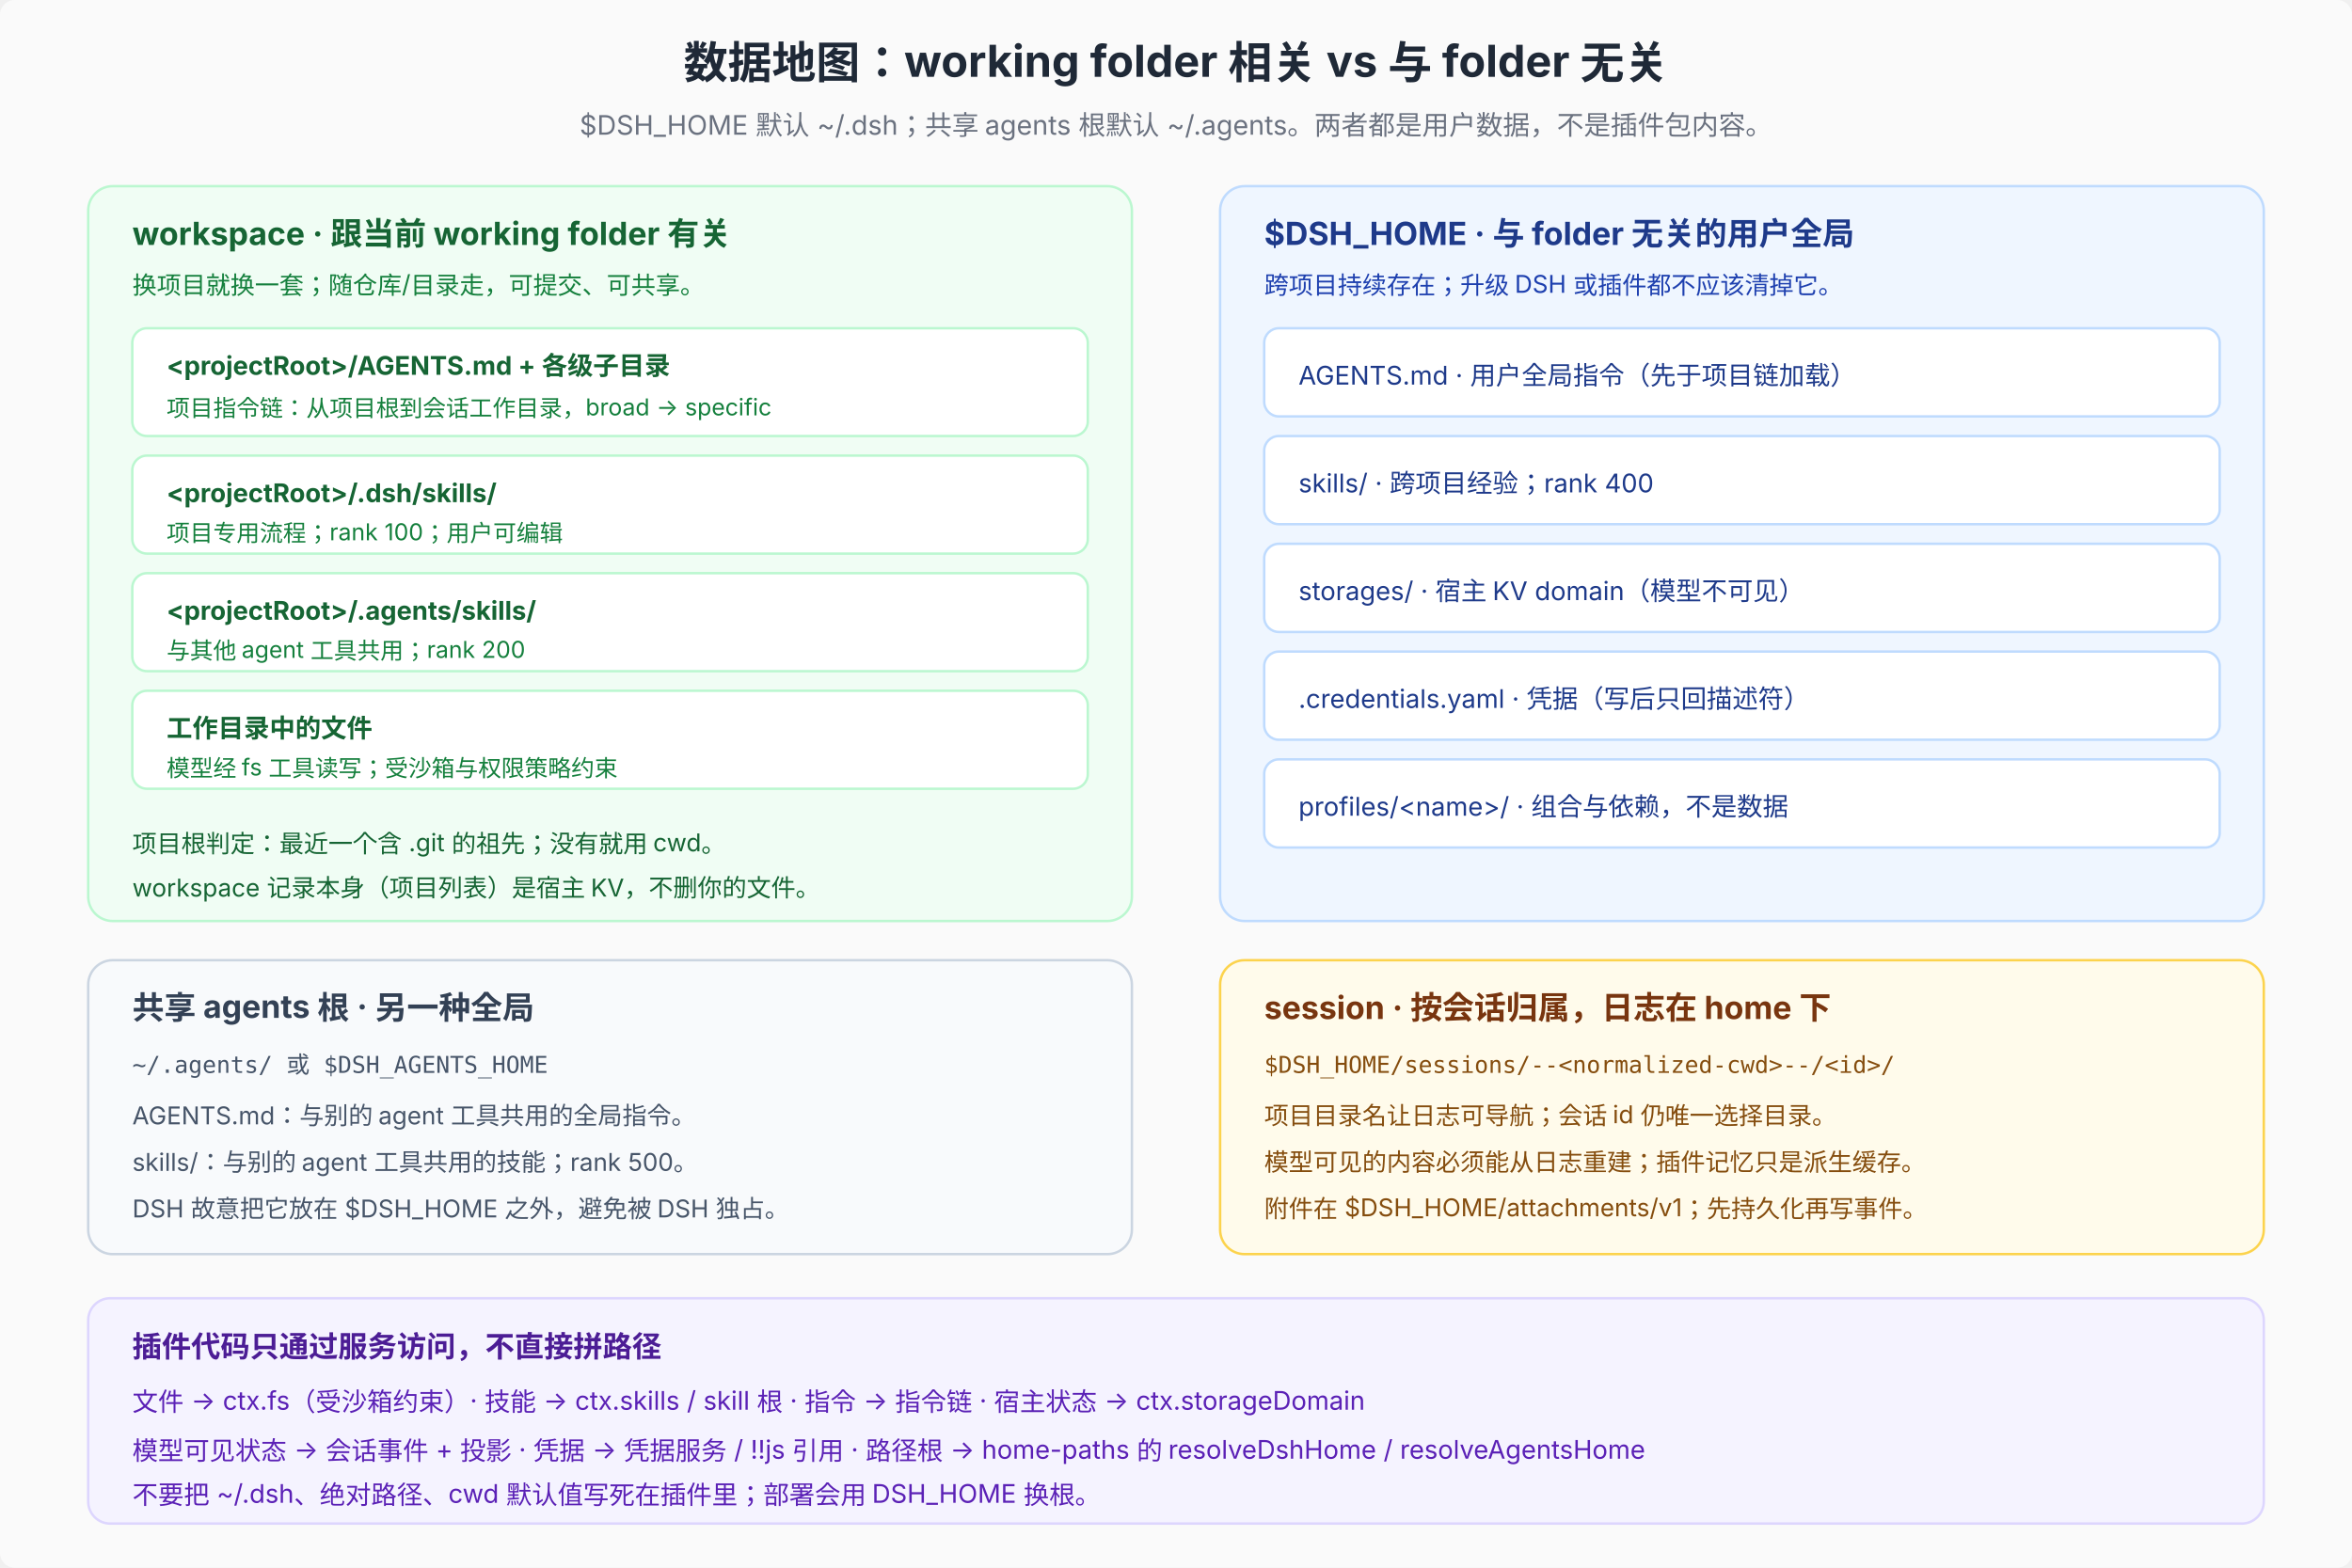
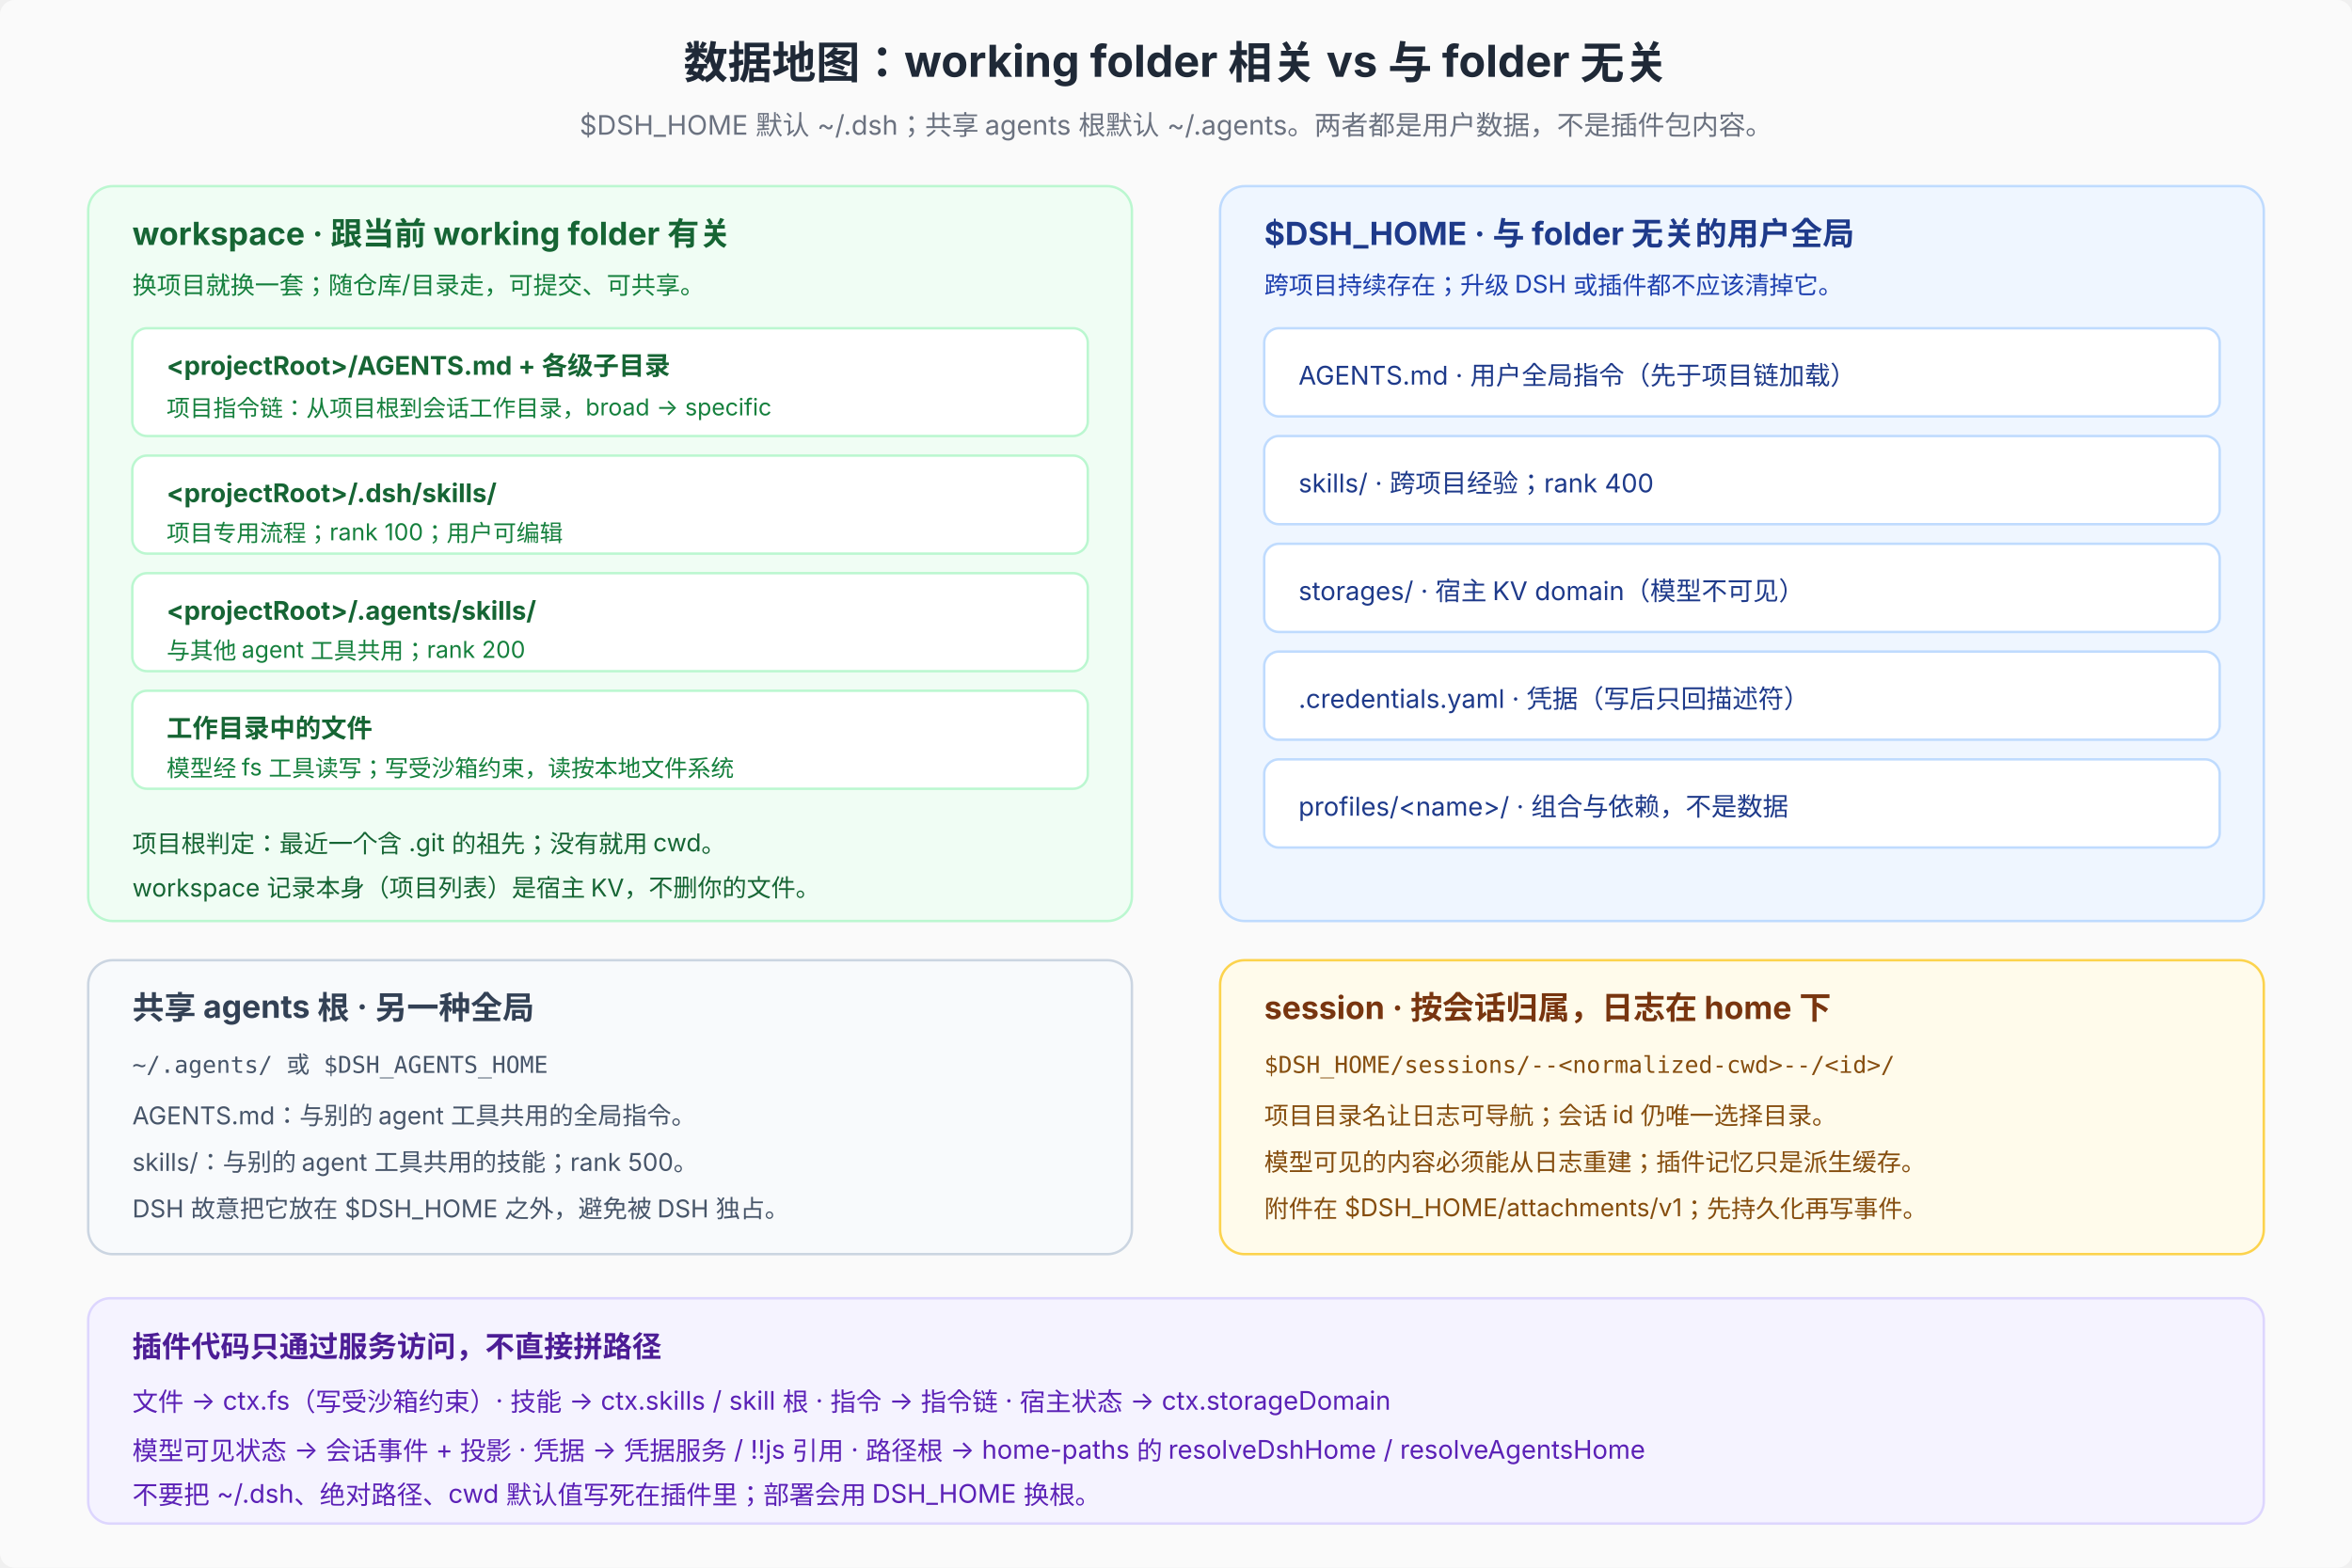
- <svg xmlns="http://www.w3.org/2000/svg" viewBox="0 0 960 640" font-family="system-ui, -apple-system, 'PingFang SC', 'Noto Sans SC', sans-serif" font-size="12">
+ <svg xmlns="http://www.w3.org/2000/svg" width="960" height="640" viewBox="0 0 960 640" font-family="system-ui, -apple-system, 'PingFang SC', 'Noto Sans SC', sans-serif" font-size="12">
  <defs>
    <marker id="arr24e" markerWidth="8" markerHeight="6" refX="8" refY="3" orient="auto">
      <path d="M0,0 L8,3 L0,6 Z" fill="#4b5563" />
    </marker>
  </defs>
  <rect width="960" height="640" fill="#fafafa" rx="6" />
  <text x="480" y="32" text-anchor="middle" font-size="18" font-weight="700" fill="#1f2937">数据地图：working folder 相关 vs 与 folder 无关</text>
  <text x="480" y="55" text-anchor="middle" font-size="11" fill="#6b7280">$DSH_HOME 默认 ~/.dsh；共享 agents 根默认 ~/.agents。两者都是用户数据，不是插件包内容。</text>
  <rect x="36" y="76" width="426" height="300" rx="10" fill="#f0fdf4" stroke="#bbf7d0" />
  <text x="54" y="100" font-size="13" font-weight="700" fill="#166534">workspace · 跟当前 working folder 有关</text>
  <text x="54" y="120" font-size="10" fill="#15803d">换项目就换一套；随仓库/目录走，可提交、可共享。</text>
  <rect x="54" y="134" width="390" height="44" rx="6" fill="#ffffff" stroke="#bbf7d0" />
  <text x="68" y="153" font-size="10.5" font-weight="700" fill="#166534">&lt;projectRoot&gt;/AGENTS.md + 各级子目录</text>
  <text x="68" y="170" font-size="9.5" fill="#15803d">项目指令链：从项目根到会话工作目录，broad → specific</text>
  <rect x="54" y="186" width="390" height="40" rx="6" fill="#ffffff" stroke="#bbf7d0" />
  <text x="68" y="205" font-size="10.5" font-weight="700" fill="#166534">&lt;projectRoot&gt;/.dsh/skills/</text>
  <text x="68" y="221" font-size="9.5" fill="#15803d">项目专用流程；rank 100；用户可编辑</text>
  <rect x="54" y="234" width="390" height="40" rx="6" fill="#ffffff" stroke="#bbf7d0" />
  <text x="68" y="253" font-size="10.5" font-weight="700" fill="#166534">&lt;projectRoot&gt;/.agents/skills/</text>
  <text x="68" y="269" font-size="9.5" fill="#15803d">与其他 agent 工具共用；rank 200</text>
  <rect x="54" y="282" width="390" height="40" rx="6" fill="#ffffff" stroke="#bbf7d0" />
  <text x="68" y="301" font-size="10.5" font-weight="700" fill="#166534">工作目录中的文件</text>
-   <text x="68" y="317" font-size="9.5" fill="#15803d">模型经 fs 工具读写；受沙箱与权限策略约束</text>
+   <text x="68" y="317" font-size="9.5" fill="#15803d">模型经 fs 工具读写；写受沙箱约束，读按本地文件系统</text>
  <text x="54" y="348" font-size="10" fill="#166534">项目根判定：最近一个含 .git 的祖先；没有就用 cwd。</text>
  <text x="54" y="366" font-size="10" fill="#166534">workspace 记录本身（项目列表）是宿主 KV，不删你的文件。</text>
  <rect x="498" y="76" width="426" height="300" rx="10" fill="#eff6ff" stroke="#bfdbfe" />
  <text x="516" y="100" font-size="13" font-weight="700" fill="#1e3a8a">$DSH_HOME · 与 folder 无关的用户全局</text>
  <text x="516" y="120" font-size="10" fill="#1e40af">跨项目持续存在；升级 DSH 或插件都不应该清掉它。</text>
  <rect x="516" y="134" width="390" height="36" rx="6" fill="#ffffff" stroke="#bfdbfe" />
  <text x="530" y="157" font-size="10.5" fill="#1e3a8a">AGENTS.md · 用户全局指令（先于项目链加载）</text>
  <rect x="516" y="178" width="390" height="36" rx="6" fill="#ffffff" stroke="#bfdbfe" />
  <text x="530" y="201" font-size="10.5" fill="#1e3a8a">skills/ · 跨项目经验；rank 400</text>
  <rect x="516" y="222" width="390" height="36" rx="6" fill="#ffffff" stroke="#bfdbfe" />
  <text x="530" y="245" font-size="10.5" fill="#1e3a8a">storages/ · 宿主 KV domain（模型不可见）</text>
  <rect x="516" y="266" width="390" height="36" rx="6" fill="#ffffff" stroke="#bfdbfe" />
  <text x="530" y="289" font-size="10.5" fill="#1e3a8a">.credentials.yaml · 凭据（写后只回描述符）</text>
  <rect x="516" y="310" width="390" height="36" rx="6" fill="#ffffff" stroke="#bfdbfe" />
  <text x="530" y="333" font-size="10.5" fill="#1e3a8a">profiles/&lt;name&gt;/ · 组合与依赖，不是数据</text>
  <rect x="498" y="392" width="426" height="120" rx="10" fill="#fffbeb" stroke="#fcd34d" />
  <text x="516" y="416" font-size="13" font-weight="700" fill="#78350f">session · 按会话归属，日志在 home 下</text>
  <text x="516" y="438" font-family="ui-monospace, SFMono-Regular, Menlo, monospace" font-size="9.5" fill="#854d0e">$DSH_HOME/sessions/--&lt;normalized-cwd&gt;--/&lt;id&gt;/</text>
  <text x="516" y="459" font-size="10" fill="#854d0e">项目目录名让日志可导航；会话 id 仍唯一选择目录。</text>
  <text x="516" y="478" font-size="10" fill="#854d0e">模型可见的内容必须能从日志重建；插件记忆只是派生缓存。</text>
  <text x="516" y="497" font-size="10" fill="#854d0e">附件在 $DSH_HOME/attachments/v1；先持久化再写事件。</text>
  <rect x="36" y="392" width="426" height="120" rx="10" fill="#f8fafc" stroke="#cbd5e1" />
  <text x="54" y="416" font-size="13" font-weight="700" fill="#334155">共享 agents 根 · 另一种全局</text>
  <text x="54" y="438" font-family="ui-monospace, SFMono-Regular, Menlo, monospace" font-size="9.5" fill="#475569">~/.agents/ 或 $DSH_AGENTS_HOME</text>
  <text x="54" y="459" font-size="10" fill="#475569">AGENTS.md：与别的 agent 工具共用的全局指令。</text>
  <text x="54" y="478" font-size="10" fill="#475569">skills/：与别的 agent 工具共用的技能；rank 500。</text>
  <text x="54" y="497" font-size="10" fill="#475569">DSH 故意把它放在 $DSH_HOME 之外，避免被 DSH 独占。</text>
  <rect x="36" y="530" width="888" height="92" rx="9" fill="#f5f3ff" stroke="#ddd6fe" />
  <text x="54" y="554" font-size="12" font-weight="700" fill="#4c1d95">插件代码只通过服务访问，不直接拼路径</text>
-   <text x="54" y="576" font-size="10.5" fill="#5b21b6">文件 → ctx.fs（受沙箱约束）· 技能 → ctx.skills / skill 根 · 指令 → 指令链 · 宿主状态 → ctx.storageDomain</text>
+   <text x="54" y="576" font-size="10.5" fill="#5b21b6">文件 → ctx.fs（写受沙箱约束）· 技能 → ctx.skills / skill 根 · 指令 → 指令链 · 宿主状态 → ctx.storageDomain</text>
  <text x="54" y="596" font-size="10.5" fill="#5b21b6">模型可见状态 → 会话事件 + 投影 · 凭据 → 凭据服务 / !!js 引用 · 路径根 → home-paths 的 resolveDshHome / resolveAgentsHome</text>
  <text x="54" y="614" font-size="10.5" fill="#5b21b6">不要把 ~/.dsh、绝对路径、cwd 默认值写死在插件里；部署会用 DSH_HOME 换根。</text>
</svg>
